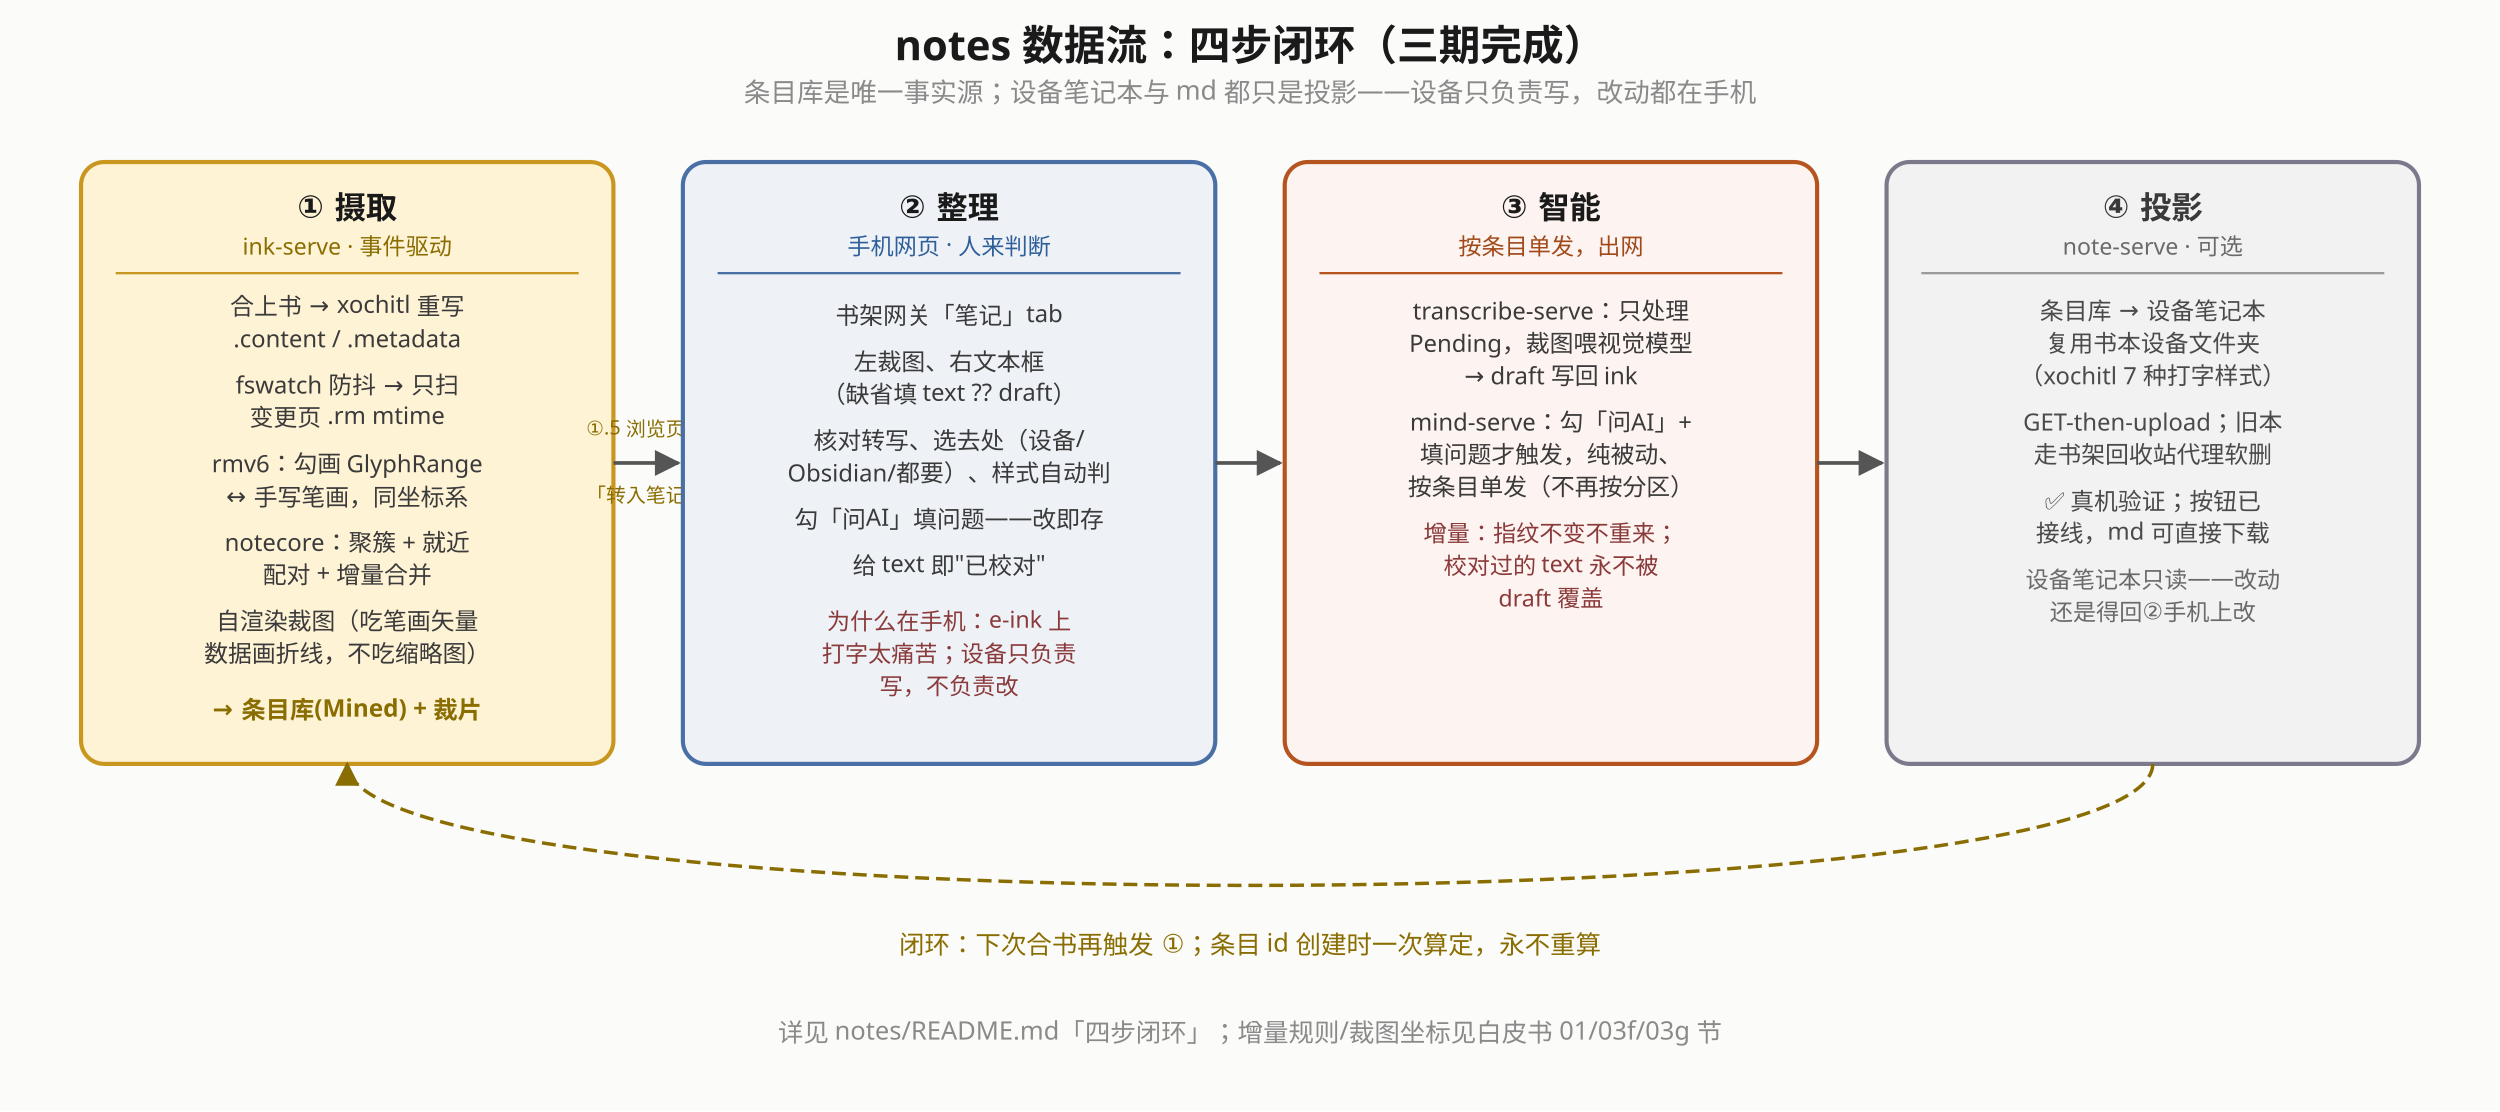
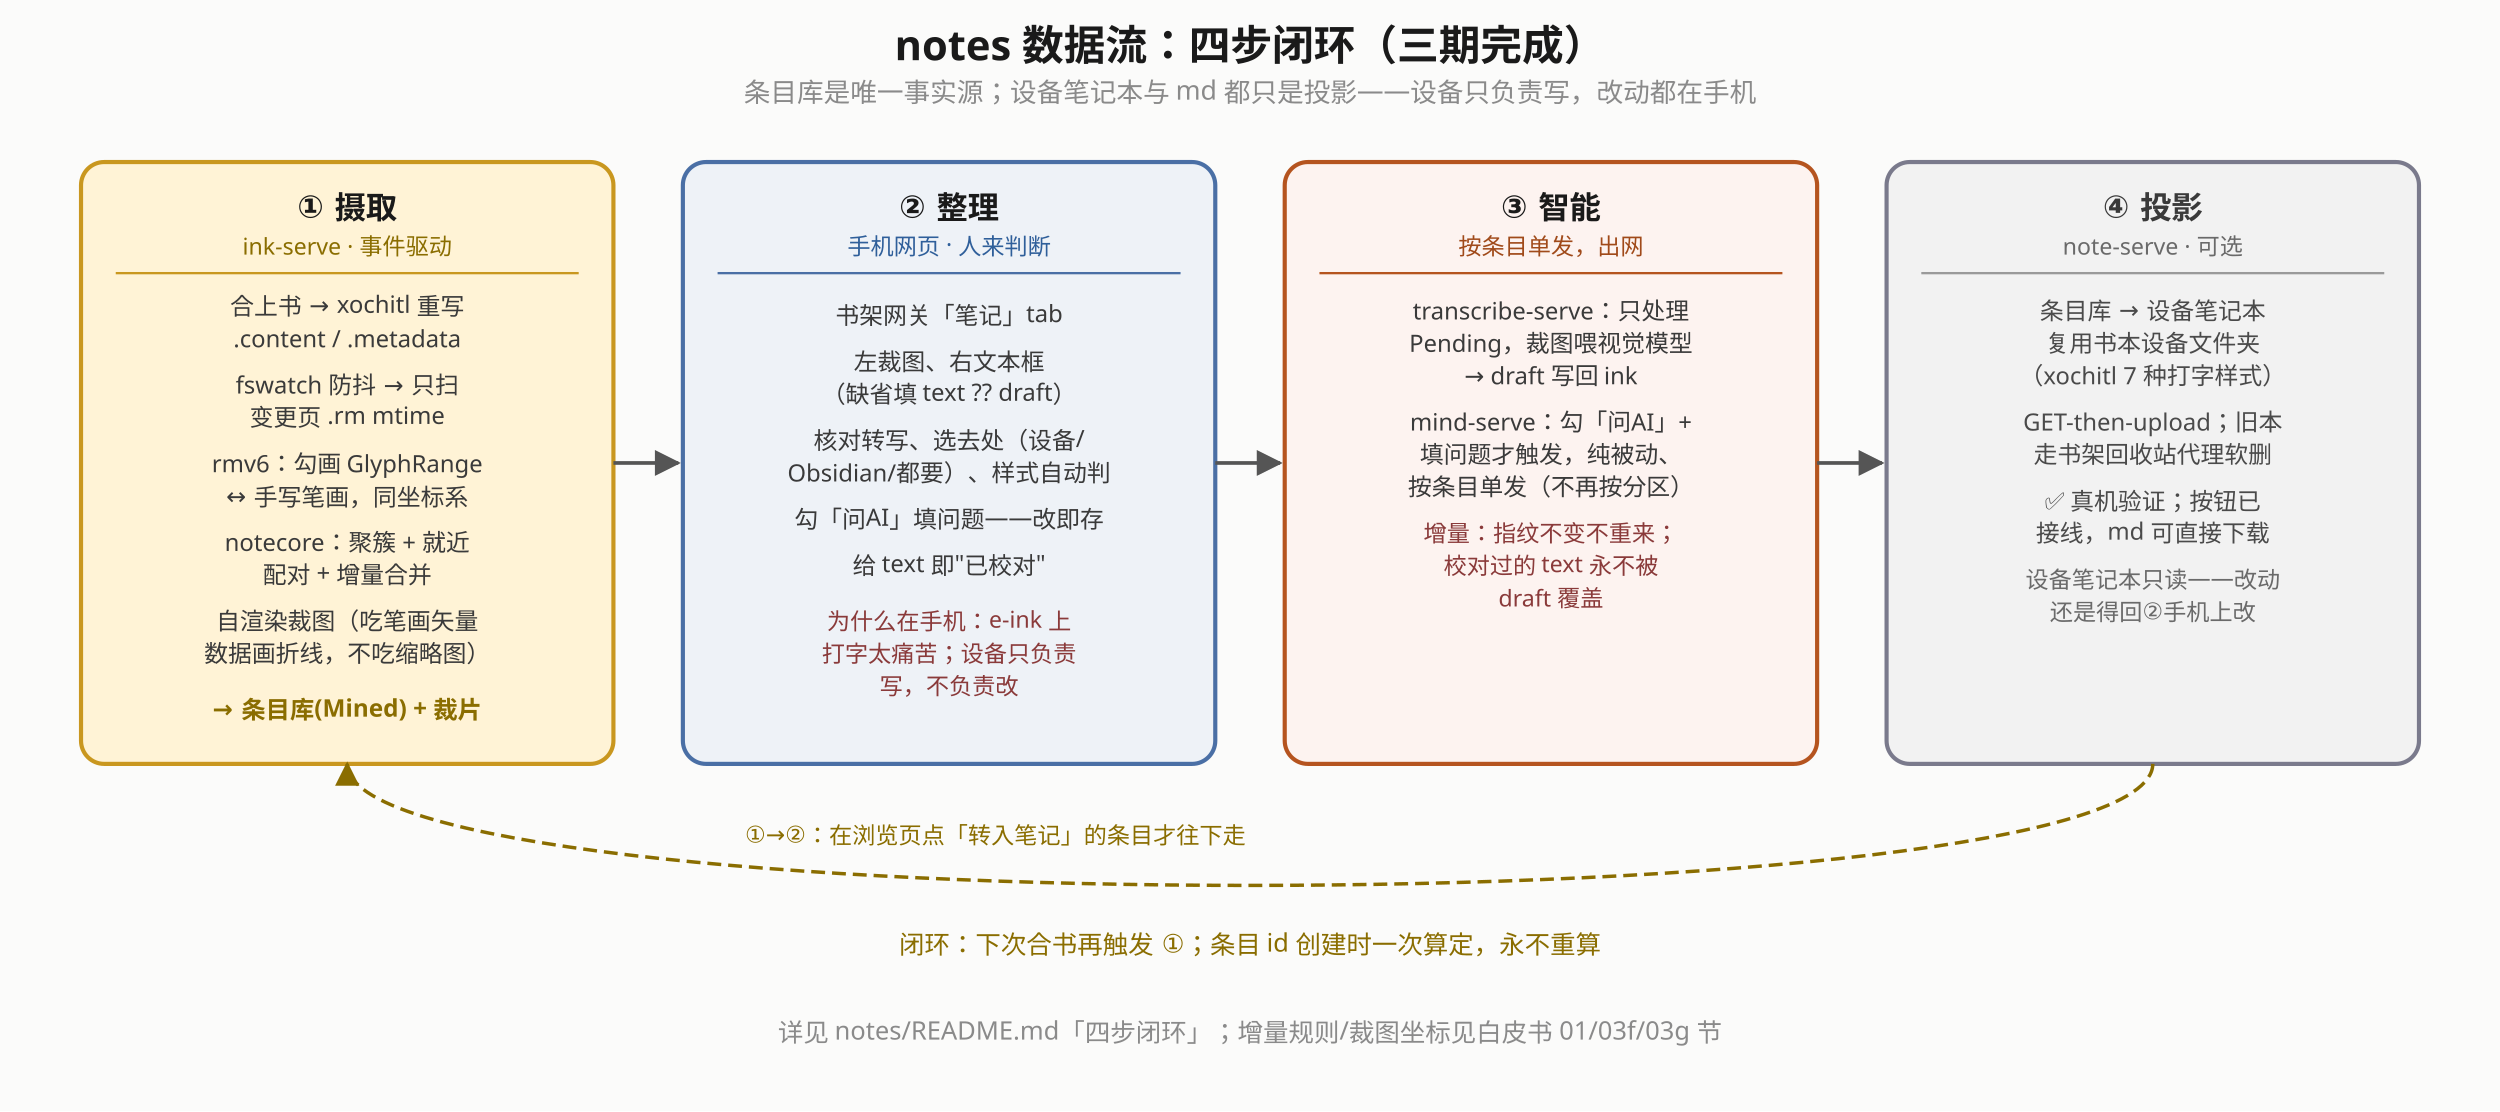
<svg xmlns="http://www.w3.org/2000/svg" viewBox="0 0 1080 480" font-family="sans-serif">
  <defs>
    <marker id="f1" viewBox="0 0 10 10" refX="9" refY="5" markerWidth="7" markerHeight="7" orient="auto-start-reverse">
      <path d="M0,0 L10,5 L0,10 z" fill="#555" />
    </marker>
    <marker id="f2" viewBox="0 0 10 10" refX="9" refY="5" markerWidth="7" markerHeight="7" orient="auto-start-reverse">
      <path d="M0,0 L10,5 L0,10 z" fill="#8a6d00" />
    </marker>
  </defs>
  <rect x="0" y="0" width="1080" height="480" fill="#fbfbfa" />
  <text x="540" y="26" text-anchor="middle" font-size="18" font-weight="bold" fill="#1a1a1a">notes 数据流：四步闭环（三期完成）</text>
  <text x="540" y="44" text-anchor="middle" font-size="11.5" fill="#8a8a8a">条目库是唯一事实源；设备笔记本与 md 都只是投影——设备只负责写，改动都在手机</text>
  <rect x="35" y="70" width="230" height="260" rx="10" fill="#fff3d6" stroke="#c9971f" stroke-width="1.8" />
  <text x="150" y="94" text-anchor="middle" font-size="13.5" font-weight="bold" fill="#1a1a1a">① 摄取</text>
  <text x="150" y="110" text-anchor="middle" font-size="10" fill="#8a6d00">ink-serve · 事件驱动</text>
  <line x1="50" y1="118" x2="250" y2="118" stroke="#c9971f" stroke-width="1" />
  <text x="150" y="136" text-anchor="middle" font-size="10.3" fill="#3a3a3a">合上书 → xochitl 重写</text>
  <text x="150" y="150" text-anchor="middle" font-size="10.3" fill="#3a3a3a">.content / .metadata</text>
  <text x="150" y="170" text-anchor="middle" font-size="10.3" fill="#3a3a3a">fswatch 防抖 → 只扫</text>
  <text x="150" y="184" text-anchor="middle" font-size="10.3" fill="#3a3a3a">变更页 .rm mtime</text>
  <text x="150" y="204" text-anchor="middle" font-size="10.3" fill="#3a3a3a">rmv6：勾画 GlyphRange</text>
  <text x="150" y="218" text-anchor="middle" font-size="10.3" fill="#3a3a3a">↔ 手写笔画，同坐标系</text>
  <text x="150" y="238" text-anchor="middle" font-size="10.3" fill="#3a3a3a">notecore：聚簇 + 就近</text>
  <text x="150" y="252" text-anchor="middle" font-size="10.3" fill="#3a3a3a">配对 + 增量合并</text>
  <text x="150" y="272" text-anchor="middle" font-size="10.3" fill="#3a3a3a">自渲染裁图（吃笔画矢量</text>
  <text x="150" y="286" text-anchor="middle" font-size="10.3" fill="#3a3a3a">数据画折线，不吃缩略图）</text>
  <text x="150" y="310" text-anchor="middle" font-size="10.5" font-weight="bold" fill="#8a6d00">→ 条目库(Mined) + 裁片</text>
  <line x1="265" y1="200" x2="293" y2="200" stroke="#555" stroke-width="1.6" marker-end="url(#f1)" />
-   <text x="279" y="188" text-anchor="middle" font-size="8.6" fill="#8a6d00">①.5 浏览页点</text>
-   <text x="279" y="217" text-anchor="middle" font-size="8.6" fill="#8a6d00">「转入笔记」</text>
+   <text x="430" y="364" text-anchor="middle" font-size="10" fill="#8a6d00">①→②：在浏览页点「转入笔记」的条目才往下走</text>
  <rect x="295" y="70" width="230" height="260" rx="10" fill="#eef2f7" stroke="#4a6fa5" stroke-width="1.8" />
  <text x="410" y="94" text-anchor="middle" font-size="13.5" font-weight="bold" fill="#1a1a1a">② 整理</text>
  <text x="410" y="110" text-anchor="middle" font-size="10" fill="#2f5f9a">手机网页 · 人来判断</text>
  <line x1="310" y1="118" x2="510" y2="118" stroke="#4a6fa5" stroke-width="1" />
  <text x="410" y="140" text-anchor="middle" font-size="10.3" fill="#3a3a3a">书架网关「笔记」tab</text>
  <text x="410" y="160" text-anchor="middle" font-size="10.3" fill="#3a3a3a">左裁图、右文本框</text>
  <text x="410" y="174" text-anchor="middle" font-size="10.3" fill="#3a3a3a">（缺省填 text ?? draft）</text>
  <text x="410" y="194" text-anchor="middle" font-size="10.3" fill="#3a3a3a">核对转写、选去处（设备/</text>
  <text x="410" y="208" text-anchor="middle" font-size="10.3" fill="#3a3a3a">Obsidian/都要）、样式自动判</text>
  <text x="410" y="228" text-anchor="middle" font-size="10.3" fill="#3a3a3a">勾「问AI」填问题——改即存</text>
  <text x="410" y="248" text-anchor="middle" font-size="10.3" fill="#3a3a3a">给 text 即"已校对"</text>
  <text x="410" y="272" text-anchor="middle" font-size="10" fill="#8a3a3a">为什么在手机：e-ink 上</text>
  <text x="410" y="286" text-anchor="middle" font-size="10" fill="#8a3a3a">打字太痛苦；设备只负责</text>
  <text x="410" y="300" text-anchor="middle" font-size="10" fill="#8a3a3a">写，不负责改</text>
  <line x1="525" y1="200" x2="553" y2="200" stroke="#555" stroke-width="1.6" marker-end="url(#f1)" />
  <rect x="555" y="70" width="230" height="260" rx="10" fill="#fdf3f0" stroke="#b5541f" stroke-width="1.8" />
  <text x="670" y="94" text-anchor="middle" font-size="13.5" font-weight="bold" fill="#1a1a1a">③ 智能</text>
  <text x="670" y="110" text-anchor="middle" font-size="10" fill="#a04a1a">按条目单发，出网</text>
  <line x1="570" y1="118" x2="770" y2="118" stroke="#b5541f" stroke-width="1" />
  <text x="670" y="138" text-anchor="middle" font-size="10.3" fill="#3a3a3a">transcribe-serve：只处理</text>
  <text x="670" y="152" text-anchor="middle" font-size="10.3" fill="#3a3a3a">Pending，裁图喂视觉模型</text>
  <text x="670" y="166" text-anchor="middle" font-size="10.3" fill="#3a3a3a">→ draft 写回 ink</text>
  <text x="670" y="186" text-anchor="middle" font-size="10.3" fill="#3a3a3a">mind-serve：勾「问AI」+</text>
  <text x="670" y="200" text-anchor="middle" font-size="10.3" fill="#3a3a3a">填问题才触发，纯被动、</text>
  <text x="670" y="214" text-anchor="middle" font-size="10.3" fill="#3a3a3a">按条目单发（不再按分区）</text>
  <text x="670" y="234" text-anchor="middle" font-size="10" fill="#8a3a3a">增量：指纹不变不重来；</text>
  <text x="670" y="248" text-anchor="middle" font-size="10" fill="#8a3a3a">校对过的 text 永不被</text>
  <text x="670" y="262" text-anchor="middle" font-size="10" fill="#8a3a3a">draft 覆盖</text>
  <line x1="785" y1="200" x2="813" y2="200" stroke="#555" stroke-width="1.6" marker-end="url(#f1)" />
  <rect x="815" y="70" width="230" height="260" rx="10" fill="#f2f2f2" stroke="#7a7a8c" stroke-width="1.8" />
  <text x="930" y="94" text-anchor="middle" font-size="13.5" font-weight="bold" fill="#3a3a3a">④ 投影</text>
  <text x="930" y="110" text-anchor="middle" font-size="10" fill="#6a6a6a">note-serve · 可选</text>
  <line x1="830" y1="118" x2="1030" y2="118" stroke="#9a9a9a" stroke-width="1" />
  <text x="930" y="138" text-anchor="middle" font-size="10.3" fill="#4a4a4a">条目库 → 设备笔记本</text>
  <text x="930" y="152" text-anchor="middle" font-size="10.3" fill="#4a4a4a">复用书本设备文件夹</text>
  <text x="930" y="166" text-anchor="middle" font-size="10.3" fill="#4a4a4a">（xochitl 7 种打字样式）</text>
  <text x="930" y="186" text-anchor="middle" font-size="10.3" fill="#4a4a4a">GET-then-upload；旧本</text>
  <text x="930" y="200" text-anchor="middle" font-size="10.3" fill="#4a4a4a">走书架回收站代理软删</text>
  <text x="930" y="220" text-anchor="middle" font-size="10.3" fill="#4a4a4a">✅ 真机验证；按钮已</text>
  <text x="930" y="234" text-anchor="middle" font-size="10.3" fill="#4a4a4a">接线，md 可直接下载</text>
  <text x="930" y="254" text-anchor="middle" font-size="10" fill="#6a6a6a">设备笔记本只读——改动</text>
  <text x="930" y="268" text-anchor="middle" font-size="10" fill="#6a6a6a">还是得回②手机上改</text>
  <path d="M 930 330 C 930 400, 150 400, 150 330" fill="none" stroke="#8a6d00" stroke-width="1.5" stroke-dasharray="6 3" marker-end="url(#f2)" />
  <text x="540" y="412" text-anchor="middle" font-size="11" fill="#8a6d00">闭环：下次合书再触发 ①；条目 id 创建时一次算定，永不重算</text>
  <text x="540" y="450" text-anchor="middle" font-size="11" fill="#8a8a8a">详见 notes/README.md「四步闭环」；增量规则/裁图坐标见白皮书 01/03f/03g 节</text>
</svg>
